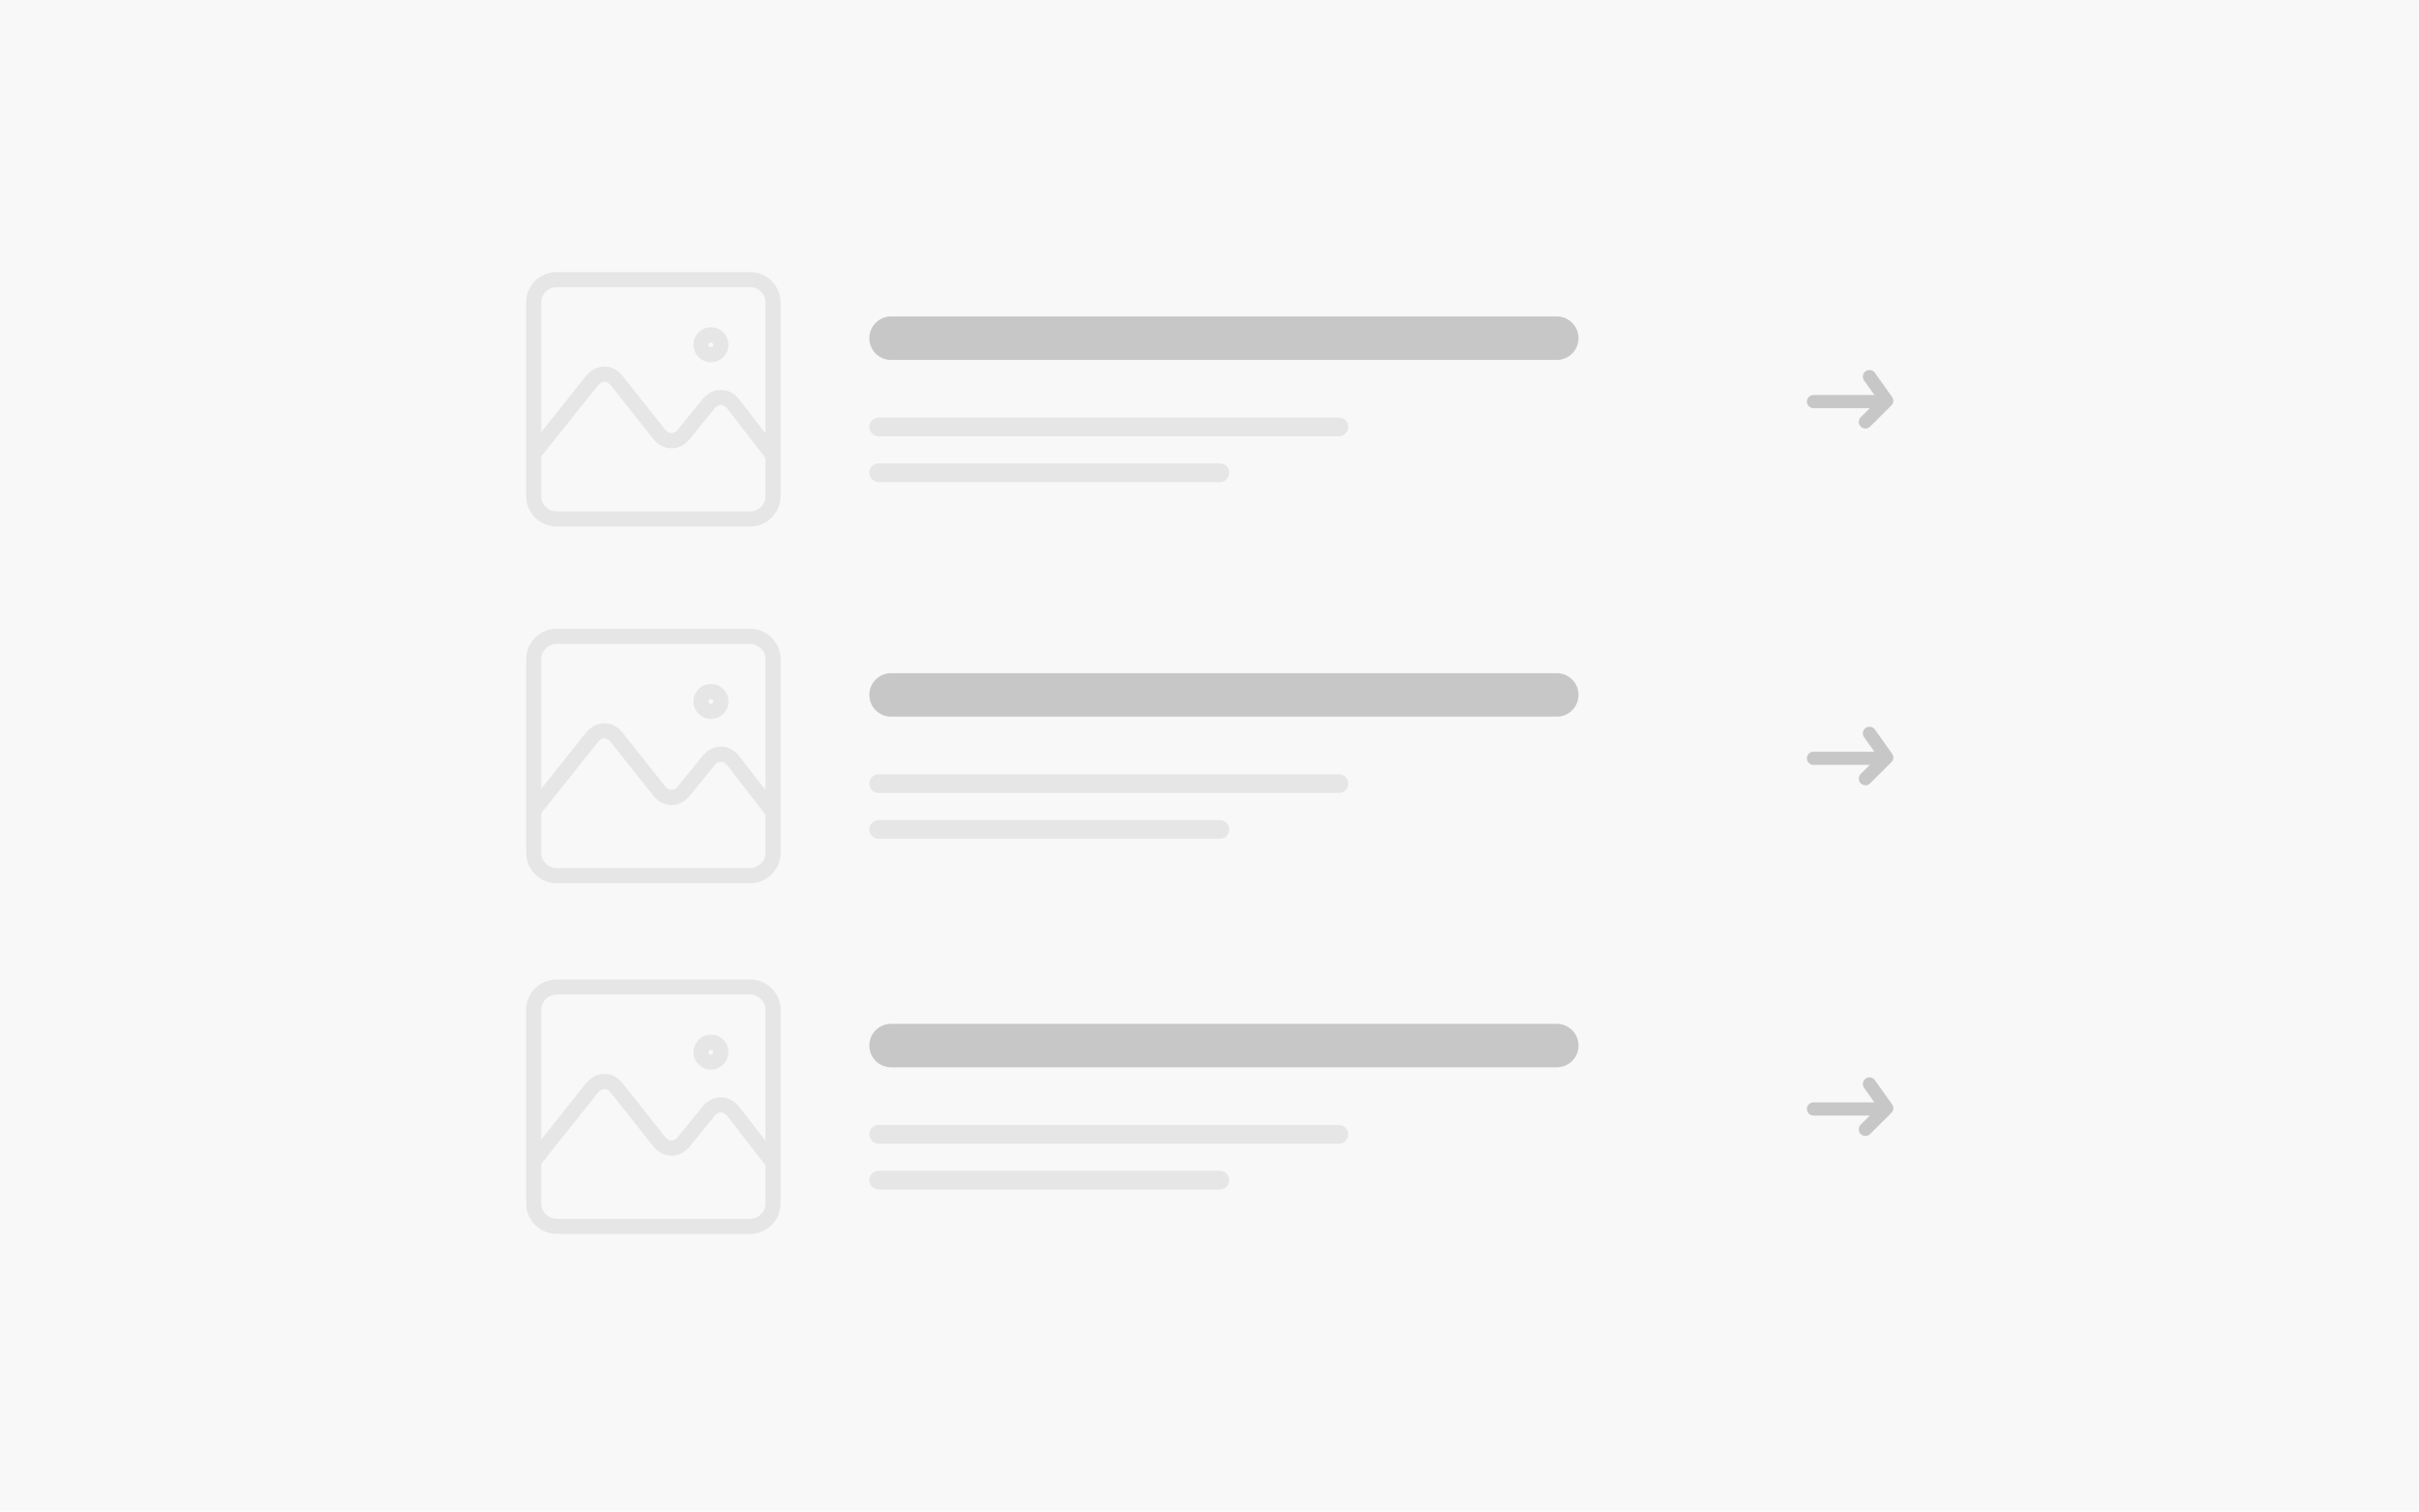
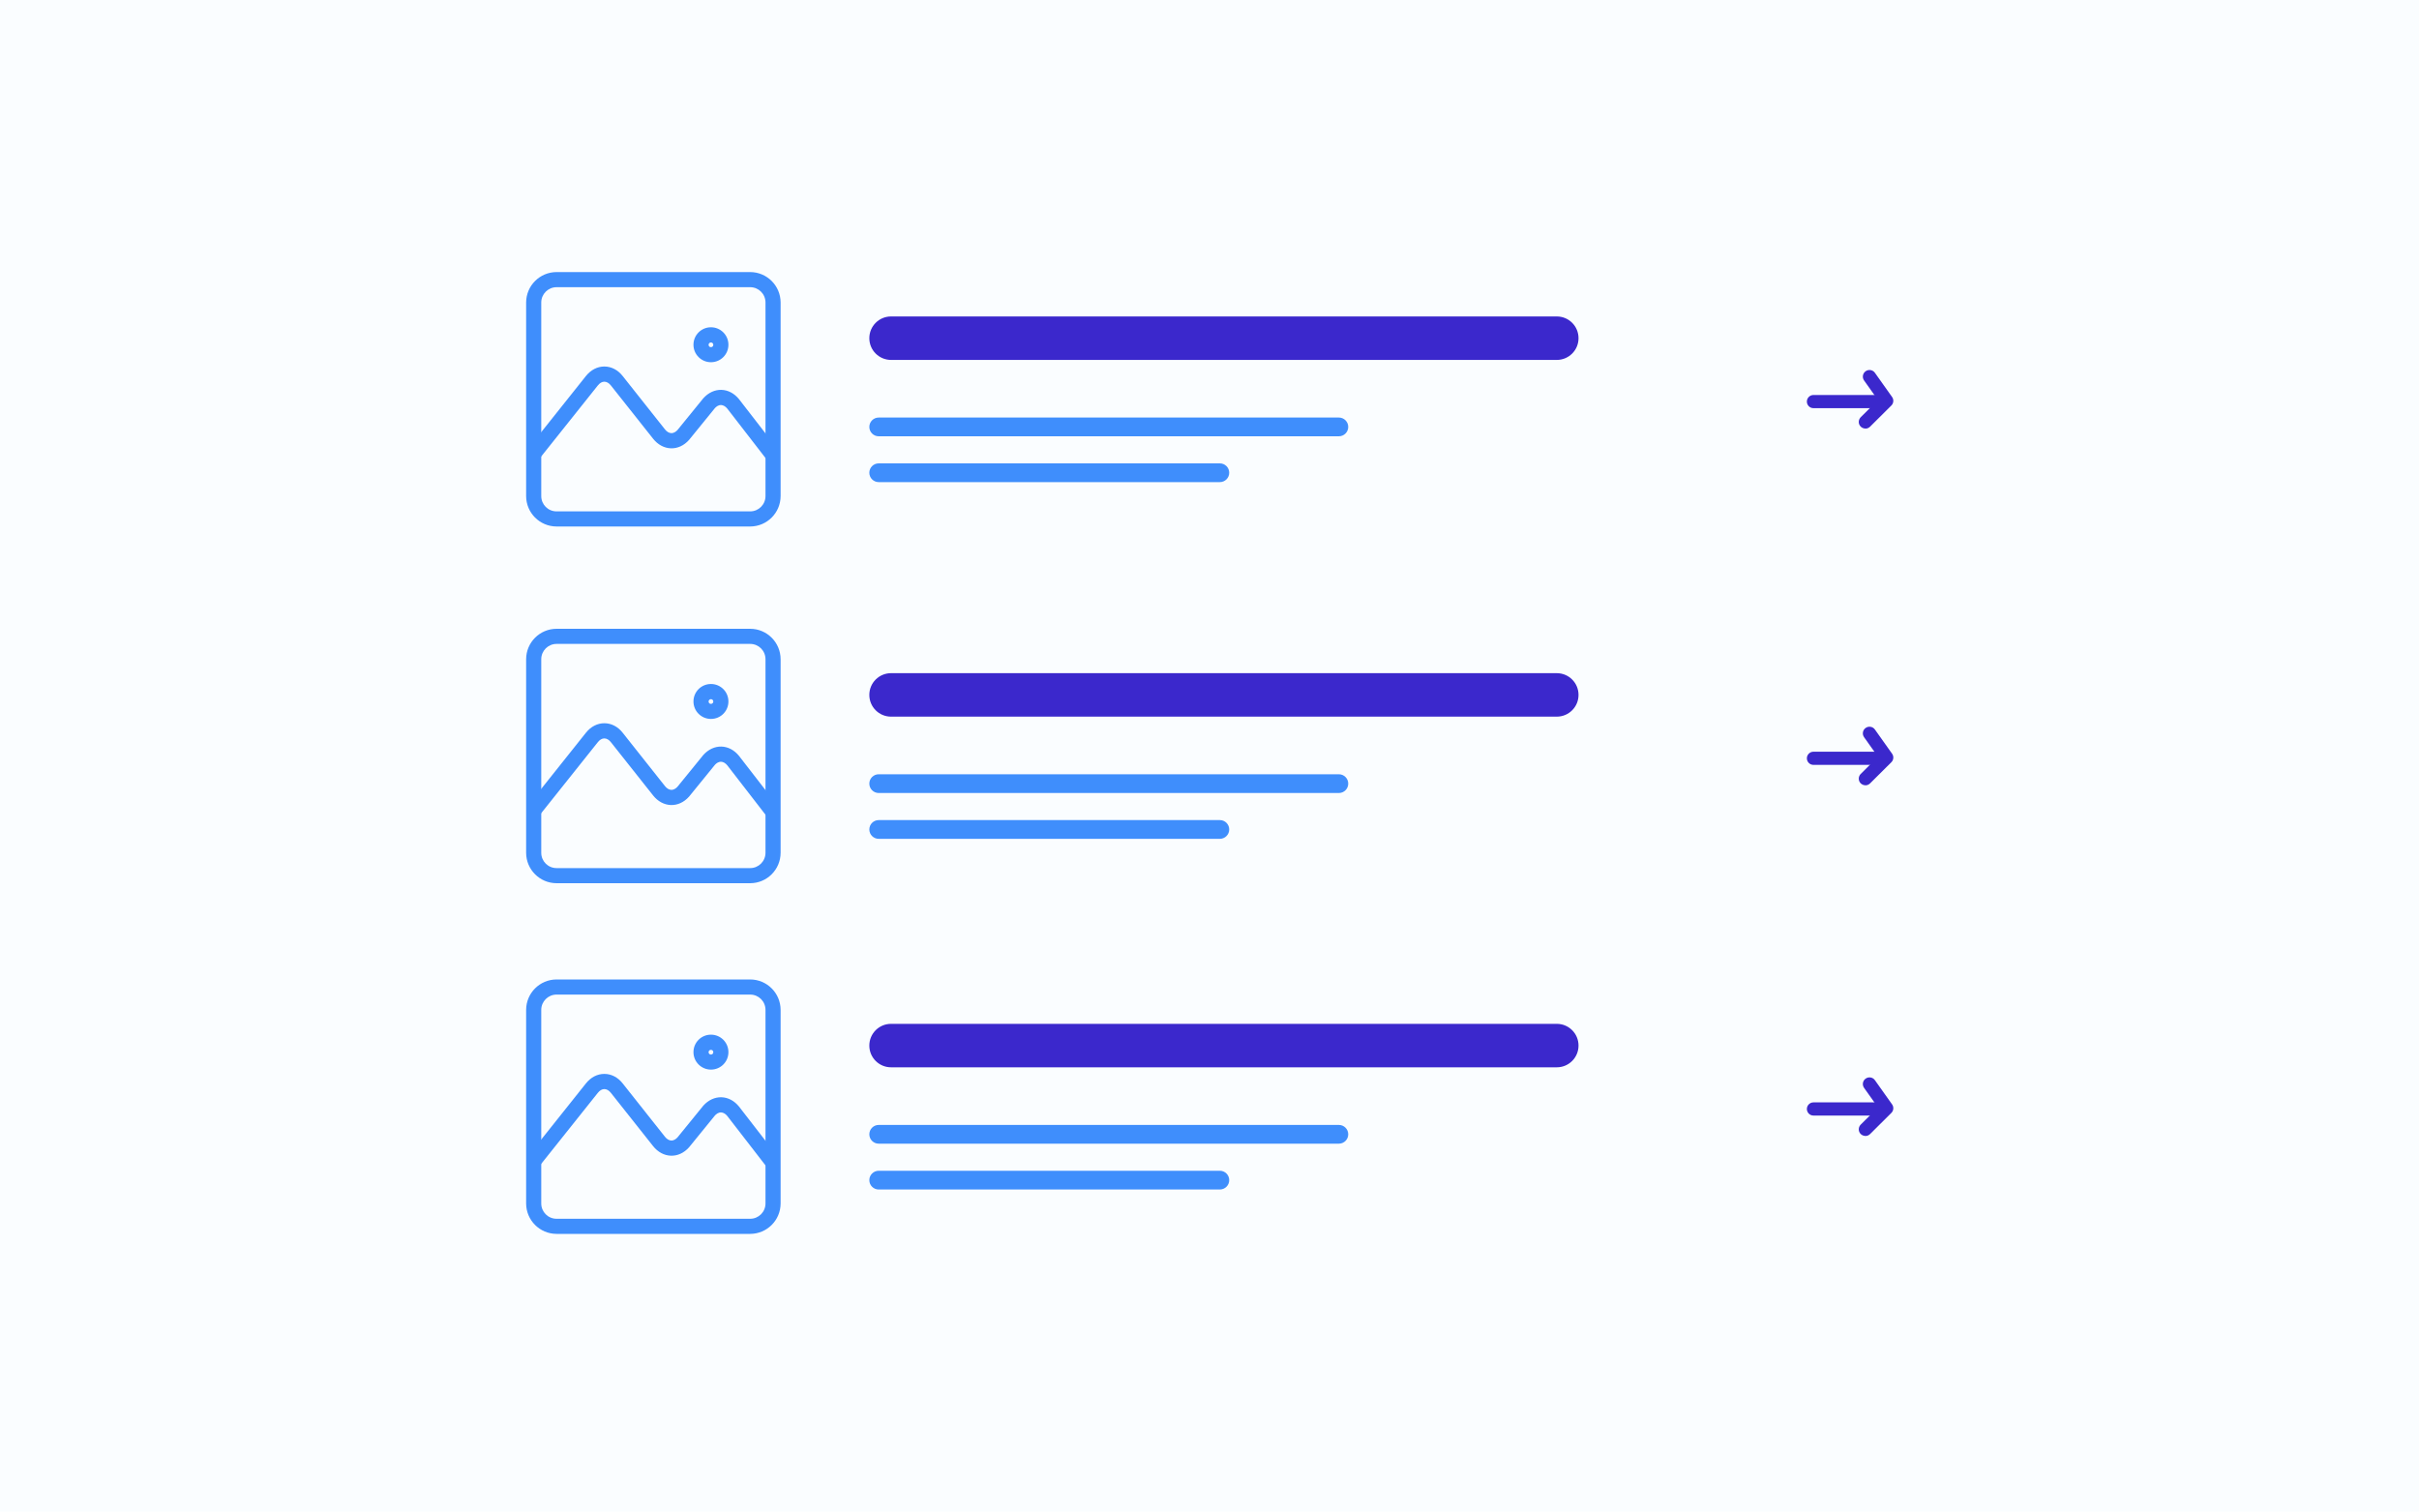
<svg xmlns="http://www.w3.org/2000/svg" width="400" height="250" fill="none">
-   <path fill="#F8F8F8" d="M0 0h400v250H0z" />
-   <path d="M117.56 59.91c-1.59 0-2.89-1.29-2.89-2.89s1.29-2.89 2.89-2.89 2.89 1.29 2.89 2.89-1.29 2.89-2.89 2.89zm0-3.27a.39.39 0 0 0-.39.39c0 .22.17.39.39.39s.39-.17.39-.39-.17-.39-.39-.39zM127.6 76.28c-.37 0-.74-.17-.99-.49l-6.35-8.21c-.29-.36-.67-.58-1.03-.59-.46 0-.8.27-1.02.52l-4.27 5.25c-.85.95-1.91 1.42-3 1.39-1.12-.04-2.16-.6-2.94-1.58l-6.98-8.81c-.32-.41-.71-.63-1.09-.63-.38 0-.76.22-1.08.63l-9.39 11.78a1.253 1.253 0 0 1-1.96-1.56l9.39-11.79c.81-1.01 1.88-1.57 3.04-1.57 1.16 0 2.24.56 3.04 1.58l6.98 8.81c.31.4.69.62 1.06.63.42.01.8-.27 1.02-.52l4.27-5.25c.85-.94 1.9-1.41 2.98-1.39 1.11.03 2.14.58 2.92 1.54l6.37 8.23c.42.55.32 1.33-.22 1.75-.23.18-.5.26-.76.26l.01.02z" fill="#E7E6E6" />
-   <path d="M124.05 87.08H92.03A5.04 5.04 0 0 1 87 82.05V50.03A5.04 5.04 0 0 1 92.03 45h32.02a5.04 5.04 0 0 1 5.03 5.03v32.02a5.04 5.04 0 0 1-5.03 5.03zM92.03 47.5c-1.4 0-2.53 1.14-2.53 2.53v32.02c0 1.4 1.13 2.53 2.53 2.53h32.02c1.4 0 2.53-1.14 2.53-2.53V50.03c0-1.4-1.13-2.53-2.53-2.53H92.03z" fill="#E7E6E6" />
-   <path d="M257.43 52.34H147.34a3.59 3.59 0 0 0-3.59 3.59v.01a3.59 3.59 0 0 0 3.59 3.59h110.09a3.59 3.59 0 0 0 3.59-3.59v-.01a3.59 3.59 0 0 0-3.59-3.59z" fill="#C7C7C7" />
-   <path d="M221.39 69.06H145.3a1.55 1.55 0 0 0 0 3.1h76.09a1.55 1.55 0 0 0 0-3.1zM201.71 76.64H145.3a1.55 1.55 0 0 0 0 3.1h56.41a1.55 1.55 0 1 0 0-3.1z" fill="#E7E6E6" />
-   <path d="M308.46 70.88c-.28 0-.56-.11-.78-.32-.43-.43-.42-1.12 0-1.55l2.86-2.84-2.3-3.24c-.35-.49-.24-1.18.26-1.53.49-.35 1.18-.24 1.53.26l2.84 4c.31.44.26 1.03-.12 1.41l-3.52 3.5c-.21.21-.49.32-.77.32v-.01z" fill="#C7C7C7" />
-   <path d="M311.37 67.51h-11.5c-.6 0-1.09-.49-1.09-1.09 0-.6.49-1.09 1.09-1.09h11.5c.6 0 1.09.49 1.09 1.09 0 .6-.49 1.09-1.09 1.09z" fill="#C7C7C7" />
-   <path d="M117.56 118.91c-1.59 0-2.89-1.29-2.89-2.89s1.29-2.89 2.89-2.89 2.89 1.29 2.89 2.89-1.29 2.89-2.89 2.89zm0-3.27a.39.39 0 0 0-.39.39c0 .22.17.39.39.39s.39-.17.39-.39-.17-.39-.39-.39zM127.6 135.28c-.37 0-.74-.17-.99-.49l-6.35-8.21c-.29-.36-.67-.58-1.03-.59-.46 0-.8.27-1.02.52l-4.27 5.25c-.85.95-1.91 1.42-3 1.39-1.12-.04-2.16-.6-2.94-1.58l-6.98-8.81c-.32-.41-.71-.63-1.09-.63-.38 0-.76.22-1.08.63l-9.39 11.78a1.253 1.253 0 0 1-1.96-1.56l9.39-11.79c.81-1.01 1.88-1.57 3.04-1.57 1.16 0 2.24.56 3.04 1.58l6.98 8.81c.31.4.69.62 1.06.63.42.01.8-.27 1.02-.52l4.27-5.25c.85-.94 1.9-1.41 2.98-1.39 1.11.03 2.14.58 2.92 1.54l6.37 8.23c.42.55.32 1.33-.22 1.75-.23.18-.5.26-.76.26l.01.02z" fill="#E7E6E6" />
-   <path d="M124.05 146.08H92.03a5.04 5.04 0 0 1-5.03-5.03v-32.02a5.04 5.04 0 0 1 5.03-5.03h32.02a5.04 5.04 0 0 1 5.03 5.03v32.02a5.04 5.04 0 0 1-5.03 5.03zM92.03 106.5c-1.4 0-2.53 1.14-2.53 2.53v32.02c0 1.4 1.13 2.53 2.53 2.53h32.02c1.4 0 2.53-1.14 2.53-2.53v-32.02c0-1.4-1.13-2.53-2.53-2.53H92.03z" fill="#E7E6E6" />
-   <path d="M257.43 111.34H147.34a3.59 3.59 0 0 0-3.59 3.59v.01a3.59 3.59 0 0 0 3.59 3.59h110.09a3.59 3.59 0 0 0 3.59-3.59v-.01a3.59 3.59 0 0 0-3.59-3.59z" fill="#C7C7C7" />
-   <path d="M221.39 128.06H145.3a1.55 1.55 0 0 0 0 3.1h76.09a1.55 1.55 0 0 0 0-3.1zM201.71 135.64H145.3a1.55 1.55 0 0 0 0 3.1h56.41a1.55 1.55 0 0 0 0-3.1z" fill="#E7E6E6" />
-   <path d="M308.46 129.88c-.28 0-.56-.11-.78-.32-.43-.43-.42-1.12 0-1.55l2.86-2.84-2.3-3.24c-.35-.49-.24-1.18.26-1.53.49-.35 1.18-.24 1.53.26l2.84 4c.31.44.26 1.03-.12 1.41l-3.52 3.5c-.21.21-.49.32-.77.32v-.01z" fill="#C7C7C7" />
-   <path d="M311.37 126.51h-11.5c-.6 0-1.09-.49-1.09-1.09 0-.6.49-1.09 1.09-1.09h11.5c.6 0 1.09.49 1.09 1.09 0 .6-.49 1.09-1.09 1.09z" fill="#C7C7C7" />
-   <path d="M117.56 176.91c-1.59 0-2.89-1.29-2.89-2.89s1.29-2.89 2.89-2.89 2.89 1.29 2.89 2.89-1.29 2.89-2.89 2.89zm0-3.27a.39.39 0 0 0-.39.39c0 .22.17.39.39.39s.39-.17.39-.39-.17-.39-.39-.39zM127.6 193.28c-.37 0-.74-.17-.99-.49l-6.35-8.21c-.29-.36-.67-.58-1.03-.59-.46 0-.8.27-1.02.52l-4.27 5.25c-.85.95-1.91 1.42-3 1.39-1.12-.04-2.16-.6-2.94-1.58l-6.98-8.81c-.32-.41-.71-.63-1.09-.63-.38 0-.76.22-1.08.63l-9.39 11.78a1.253 1.253 0 0 1-1.96-1.56l9.39-11.79c.81-1.01 1.88-1.57 3.04-1.57 1.16 0 2.24.56 3.04 1.58l6.98 8.81c.31.4.69.62 1.06.63.42.01.8-.27 1.02-.52l4.27-5.25c.85-.94 1.9-1.41 2.98-1.39 1.11.03 2.14.58 2.92 1.54l6.37 8.23c.42.55.32 1.33-.22 1.75-.23.18-.5.26-.76.26l.01.02z" fill="#E7E6E6" />
-   <path d="M124.05 204.08H92.03a5.04 5.04 0 0 1-5.03-5.03v-32.02a5.04 5.04 0 0 1 5.03-5.03h32.02a5.04 5.04 0 0 1 5.03 5.03v32.02a5.04 5.04 0 0 1-5.03 5.03zM92.03 164.5c-1.4 0-2.53 1.14-2.53 2.53v32.02c0 1.4 1.13 2.53 2.53 2.53h32.02c1.4 0 2.53-1.14 2.53-2.53v-32.02c0-1.4-1.13-2.53-2.53-2.53H92.03z" fill="#E7E6E6" />
-   <path d="M257.43 169.34H147.34a3.59 3.59 0 0 0-3.59 3.59v.01a3.59 3.59 0 0 0 3.59 3.59h110.09a3.59 3.59 0 0 0 3.59-3.59v-.01a3.59 3.59 0 0 0-3.59-3.59z" fill="#C7C7C7" />
-   <path d="M221.39 186.06H145.3a1.55 1.55 0 0 0 0 3.1h76.09a1.55 1.55 0 0 0 0-3.1zM201.71 193.64H145.3a1.55 1.55 0 0 0 0 3.1h56.41a1.55 1.55 0 0 0 0-3.1z" fill="#E7E6E6" />
-   <path d="M308.46 187.88c-.28 0-.56-.11-.78-.32-.43-.43-.42-1.12 0-1.55l2.86-2.84-2.3-3.24c-.35-.49-.24-1.18.26-1.53.49-.35 1.18-.24 1.53.26l2.84 4c.31.44.26 1.03-.12 1.41l-3.52 3.5c-.21.21-.49.32-.77.32v-.01z" fill="#C7C7C7" />
-   <path d="M311.37 184.51h-11.5c-.6 0-1.09-.49-1.09-1.09 0-.6.49-1.09 1.09-1.09h11.5c.6 0 1.09.49 1.09 1.09 0 .6-.49 1.09-1.09 1.09z" fill="#C7C7C7" />
+   <path fill="#FAFDFF" d="M0 0h400v250H0z" />
+   <path d="M117.56 59.91c-1.59 0-2.89-1.29-2.89-2.89s1.29-2.89 2.89-2.89 2.89 1.29 2.89 2.89-1.29 2.89-2.89 2.89zm0-3.27a.39.39 0 0 0-.39.39c0 .22.17.39.39.39s.39-.17.39-.39-.17-.39-.39-.39zM127.6 76.28c-.37 0-.74-.17-.99-.49l-6.35-8.21c-.29-.36-.67-.58-1.03-.59-.46 0-.8.27-1.02.52l-4.27 5.25c-.85.95-1.91 1.42-3 1.39-1.12-.04-2.16-.6-2.94-1.58l-6.98-8.81c-.32-.41-.71-.63-1.09-.63-.38 0-.76.22-1.08.63l-9.39 11.78a1.253 1.253 0 0 1-1.96-1.56l9.39-11.79c.81-1.01 1.88-1.57 3.04-1.57 1.16 0 2.24.56 3.04 1.58l6.98 8.81c.31.4.69.62 1.06.63.42.01.8-.27 1.02-.52l4.27-5.25c.85-.94 1.9-1.41 2.98-1.39 1.11.03 2.14.58 2.92 1.54l6.37 8.23c.42.55.32 1.33-.22 1.75-.23.18-.5.26-.76.26l.01.02z" fill="#3F8EFC" />
+   <path d="M124.05 87.08H92.03A5.04 5.04 0 0 1 87 82.05V50.03A5.04 5.04 0 0 1 92.03 45h32.02a5.04 5.04 0 0 1 5.03 5.03v32.02a5.04 5.04 0 0 1-5.03 5.03zM92.03 47.5c-1.4 0-2.53 1.14-2.53 2.53v32.02c0 1.4 1.13 2.53 2.53 2.53h32.02c1.4 0 2.53-1.14 2.53-2.53V50.03c0-1.4-1.13-2.53-2.53-2.53H92.03z" fill="#3F8EFC" />
+   <path d="M257.43 52.34H147.34a3.59 3.59 0 0 0-3.59 3.59v.01a3.59 3.59 0 0 0 3.59 3.59h110.09a3.59 3.59 0 0 0 3.59-3.59v-.01a3.59 3.59 0 0 0-3.59-3.59z" fill="#3B28CC" />
+   <path d="M221.39 69.06H145.3a1.55 1.55 0 0 0 0 3.1h76.09a1.55 1.55 0 0 0 0-3.1zM201.71 76.64H145.3a1.55 1.55 0 0 0 0 3.1h56.41a1.55 1.55 0 1 0 0-3.1z" fill="#3F8EFC" />
+   <path d="M308.46 70.88c-.28 0-.56-.11-.78-.32-.43-.43-.42-1.12 0-1.55l2.86-2.84-2.3-3.24c-.35-.49-.24-1.18.26-1.53.49-.35 1.18-.24 1.53.26l2.84 4c.31.44.26 1.03-.12 1.41l-3.52 3.5c-.21.21-.49.32-.77.32v-.01z" fill="#3B28CC" />
+   <path d="M311.37 67.51h-11.5c-.6 0-1.09-.49-1.09-1.09 0-.6.49-1.09 1.09-1.09h11.5c.6 0 1.09.49 1.09 1.09 0 .6-.49 1.09-1.09 1.09z" fill="#3B28CC" />
+   <path d="M117.56 118.91c-1.59 0-2.89-1.29-2.89-2.89s1.29-2.89 2.89-2.89 2.89 1.29 2.89 2.89-1.29 2.89-2.89 2.89zm0-3.27a.39.39 0 0 0-.39.39c0 .22.17.39.39.39s.39-.17.39-.39-.17-.39-.39-.39zM127.6 135.28c-.37 0-.74-.17-.99-.49l-6.35-8.21c-.29-.36-.67-.58-1.03-.59-.46 0-.8.27-1.02.52l-4.27 5.25c-.85.95-1.91 1.42-3 1.39-1.12-.04-2.16-.6-2.94-1.58l-6.98-8.81c-.32-.41-.71-.63-1.09-.63-.38 0-.76.22-1.08.63l-9.39 11.78a1.253 1.253 0 0 1-1.96-1.56l9.39-11.79c.81-1.01 1.88-1.57 3.04-1.57 1.16 0 2.24.56 3.04 1.58l6.98 8.81c.31.4.69.62 1.06.63.42.01.8-.27 1.02-.52l4.27-5.25c.85-.94 1.9-1.41 2.98-1.39 1.11.03 2.14.58 2.92 1.54l6.37 8.23c.42.55.32 1.33-.22 1.75-.23.18-.5.26-.76.26l.01.02z" fill="#3F8EFC" />
+   <path d="M124.05 146.08H92.03a5.04 5.04 0 0 1-5.03-5.03v-32.02a5.04 5.04 0 0 1 5.03-5.03h32.02a5.04 5.04 0 0 1 5.03 5.03v32.02a5.04 5.04 0 0 1-5.03 5.03zM92.03 106.5c-1.4 0-2.53 1.14-2.53 2.53v32.02c0 1.4 1.13 2.53 2.53 2.53h32.02c1.4 0 2.53-1.14 2.53-2.53v-32.02c0-1.4-1.13-2.53-2.53-2.53H92.03z" fill="#3F8EFC" />
+   <path d="M257.43 111.34H147.34a3.59 3.59 0 0 0-3.59 3.59v.01a3.59 3.59 0 0 0 3.59 3.59h110.09a3.59 3.59 0 0 0 3.59-3.59v-.01a3.59 3.59 0 0 0-3.59-3.59z" fill="#3B28CC" />
+   <path d="M221.39 128.06H145.3a1.55 1.55 0 0 0 0 3.1h76.09a1.55 1.55 0 0 0 0-3.1zM201.71 135.64H145.3a1.55 1.55 0 0 0 0 3.1h56.41a1.55 1.55 0 0 0 0-3.1z" fill="#3F8EFC" />
+   <path d="M308.46 129.88c-.28 0-.56-.11-.78-.32-.43-.43-.42-1.12 0-1.55l2.86-2.84-2.3-3.24c-.35-.49-.24-1.18.26-1.53.49-.35 1.18-.24 1.53.26l2.84 4c.31.44.26 1.03-.12 1.41l-3.52 3.5c-.21.21-.49.32-.77.32v-.01z" fill="#3B28CC" />
+   <path d="M311.37 126.51h-11.5c-.6 0-1.09-.49-1.09-1.09 0-.6.49-1.09 1.09-1.09h11.5c.6 0 1.09.49 1.09 1.09 0 .6-.49 1.09-1.09 1.09z" fill="#3B28CC" />
+   <path d="M117.56 176.91c-1.59 0-2.89-1.29-2.89-2.89s1.29-2.89 2.89-2.89 2.89 1.29 2.89 2.89-1.29 2.89-2.89 2.89zm0-3.27a.39.39 0 0 0-.39.39c0 .22.17.39.39.39s.39-.17.39-.39-.17-.39-.39-.39zM127.6 193.28c-.37 0-.74-.17-.99-.49l-6.35-8.21c-.29-.36-.67-.58-1.03-.59-.46 0-.8.27-1.02.52l-4.27 5.25c-.85.95-1.91 1.42-3 1.39-1.12-.04-2.16-.6-2.94-1.58l-6.98-8.81c-.32-.41-.71-.63-1.09-.63-.38 0-.76.22-1.08.63l-9.39 11.78a1.253 1.253 0 0 1-1.96-1.56l9.39-11.79c.81-1.01 1.88-1.57 3.04-1.57 1.16 0 2.24.56 3.04 1.58l6.98 8.81c.31.4.69.62 1.06.63.42.01.8-.27 1.02-.52l4.27-5.25c.85-.94 1.9-1.41 2.98-1.39 1.11.03 2.14.58 2.92 1.54l6.37 8.23c.42.55.32 1.33-.22 1.75-.23.18-.5.26-.76.26l.01.02z" fill="#3F8EFC" />
+   <path d="M124.05 204.08H92.03a5.04 5.04 0 0 1-5.03-5.03v-32.02a5.04 5.04 0 0 1 5.03-5.03h32.02a5.04 5.04 0 0 1 5.03 5.03v32.02a5.04 5.04 0 0 1-5.03 5.03zM92.03 164.5c-1.4 0-2.53 1.14-2.53 2.53v32.02c0 1.4 1.13 2.53 2.53 2.53h32.02c1.4 0 2.53-1.14 2.53-2.53v-32.02c0-1.4-1.13-2.53-2.53-2.53H92.03z" fill="#3F8EFC" />
+   <path d="M257.43 169.34H147.34a3.59 3.59 0 0 0-3.59 3.59v.01a3.59 3.59 0 0 0 3.59 3.59h110.09a3.59 3.59 0 0 0 3.59-3.59v-.01a3.59 3.59 0 0 0-3.59-3.59z" fill="#3B28CC" />
+   <path d="M221.39 186.06H145.3a1.55 1.55 0 0 0 0 3.1h76.09a1.55 1.55 0 0 0 0-3.1zM201.71 193.64H145.3a1.55 1.55 0 0 0 0 3.1h56.41a1.55 1.55 0 0 0 0-3.1z" fill="#3F8EFC" />
+   <path d="M308.46 187.88c-.28 0-.56-.11-.78-.32-.43-.43-.42-1.12 0-1.55l2.86-2.84-2.3-3.24c-.35-.49-.24-1.18.26-1.53.49-.35 1.18-.24 1.53.26l2.84 4c.31.44.26 1.03-.12 1.41l-3.52 3.5c-.21.21-.49.32-.77.32v-.01z" fill="#3B28CC" />
+   <path d="M311.37 184.51h-11.5c-.6 0-1.09-.49-1.09-1.09 0-.6.49-1.09 1.09-1.09h11.5c.6 0 1.09.49 1.09 1.09 0 .6-.49 1.09-1.09 1.09z" fill="#3B28CC" />
</svg>
